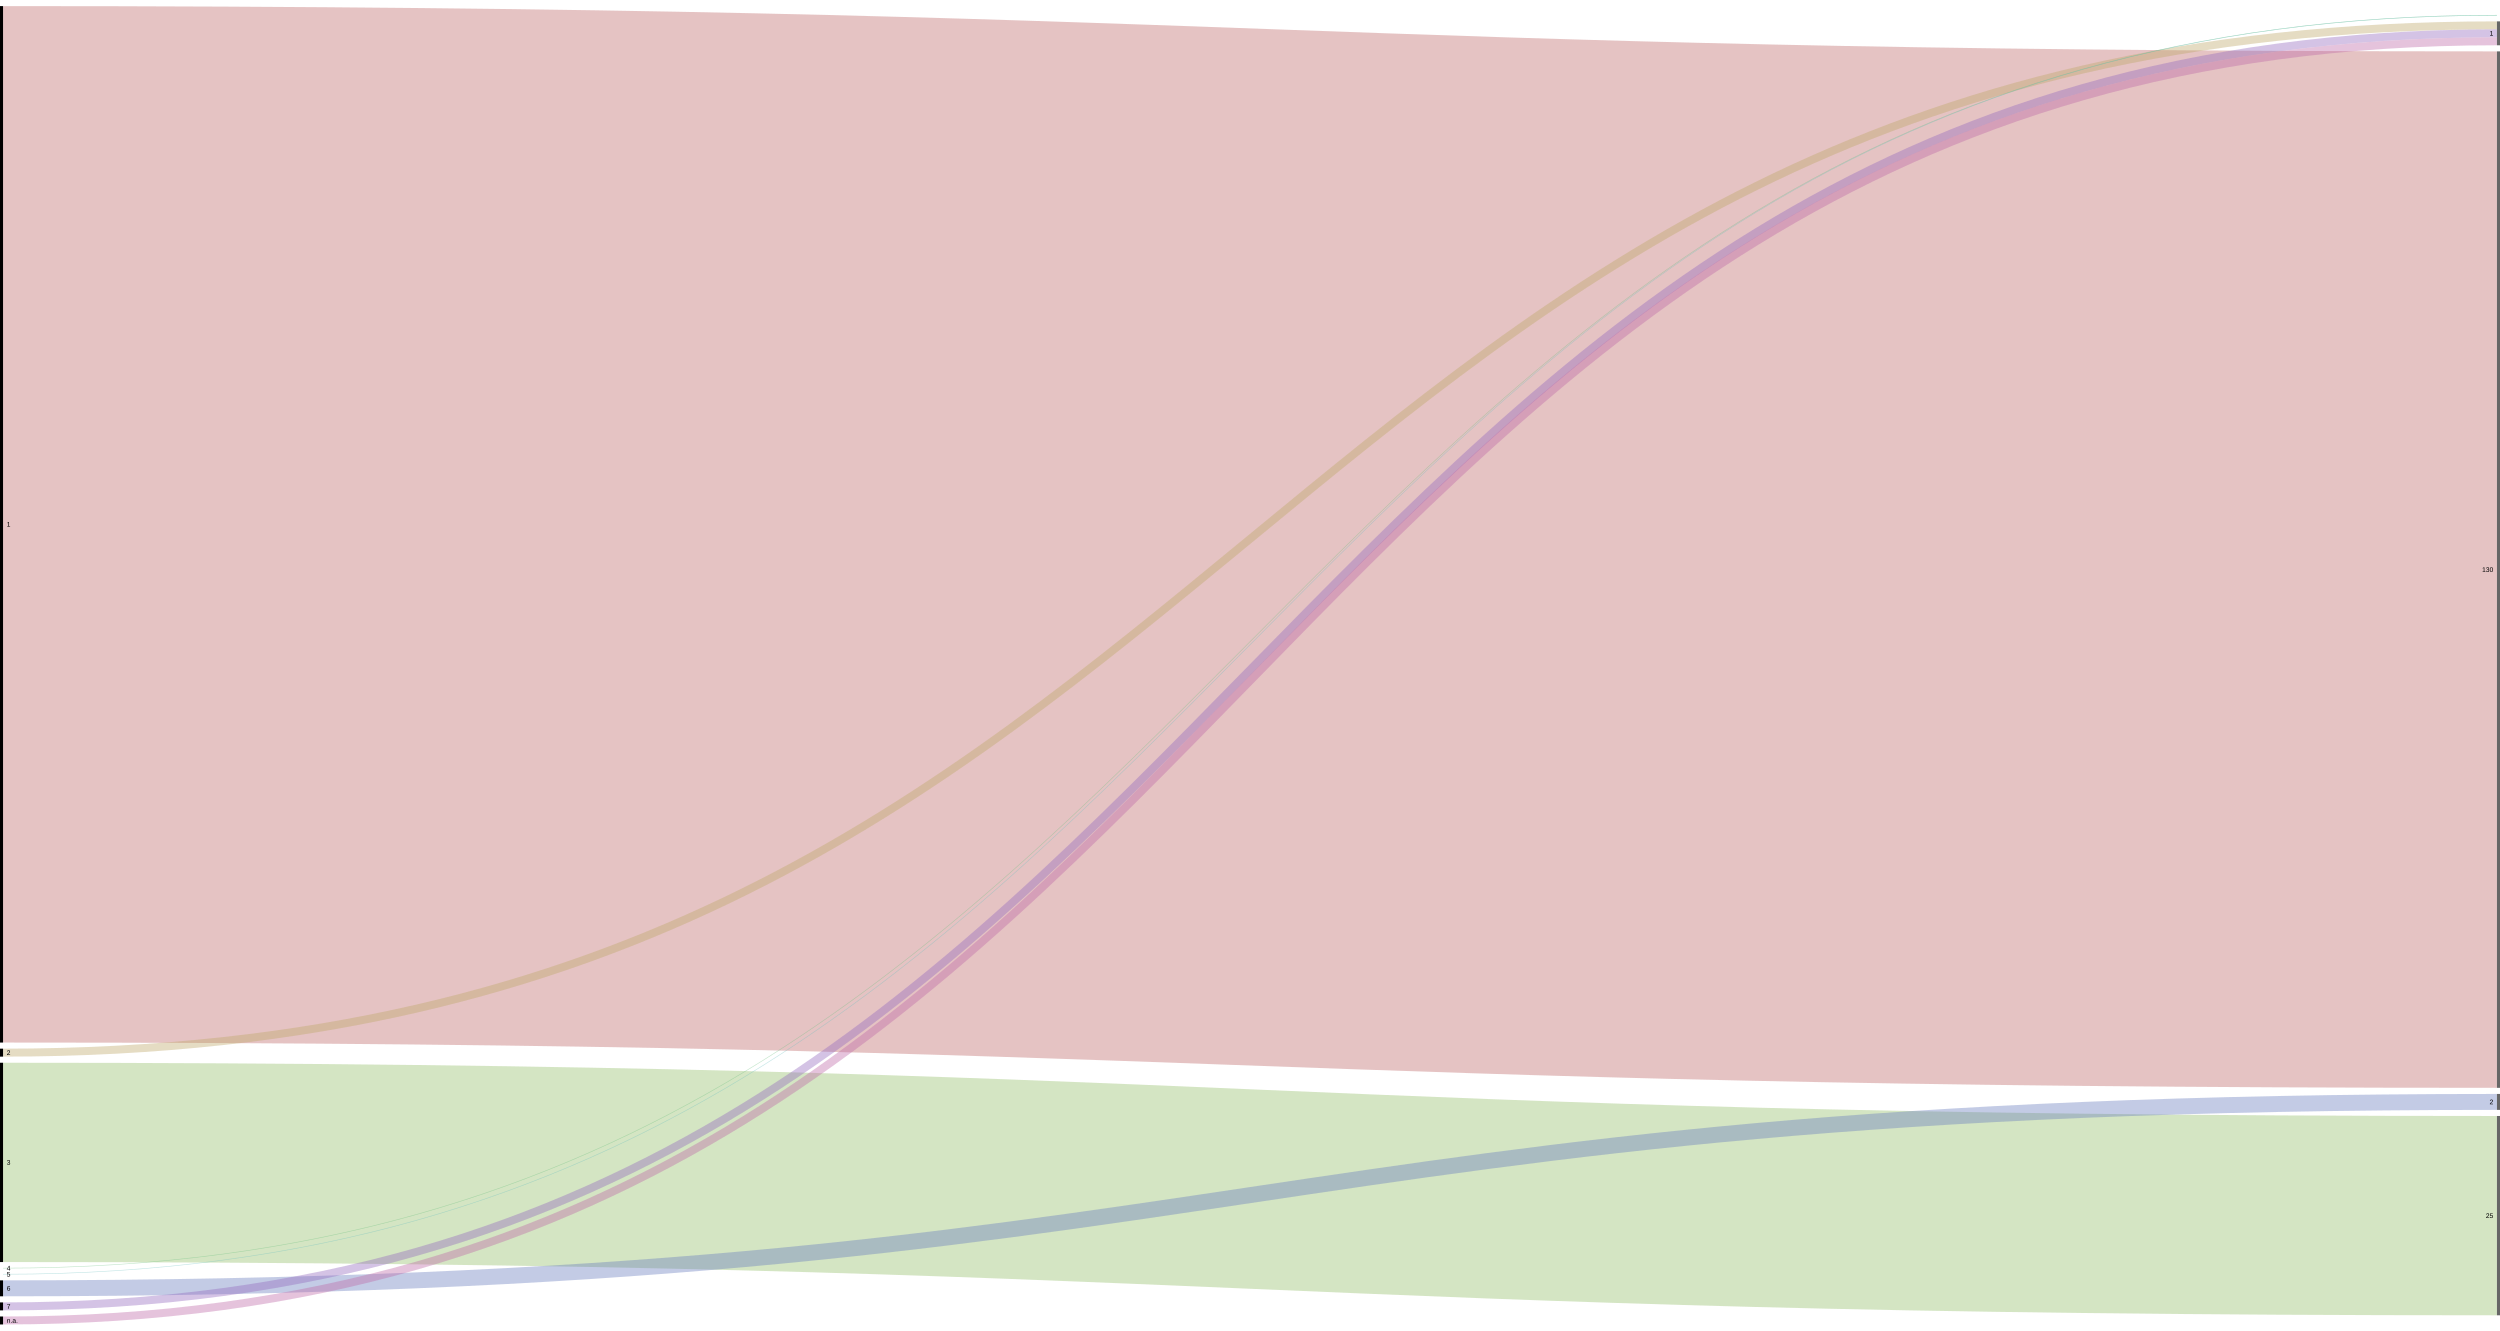
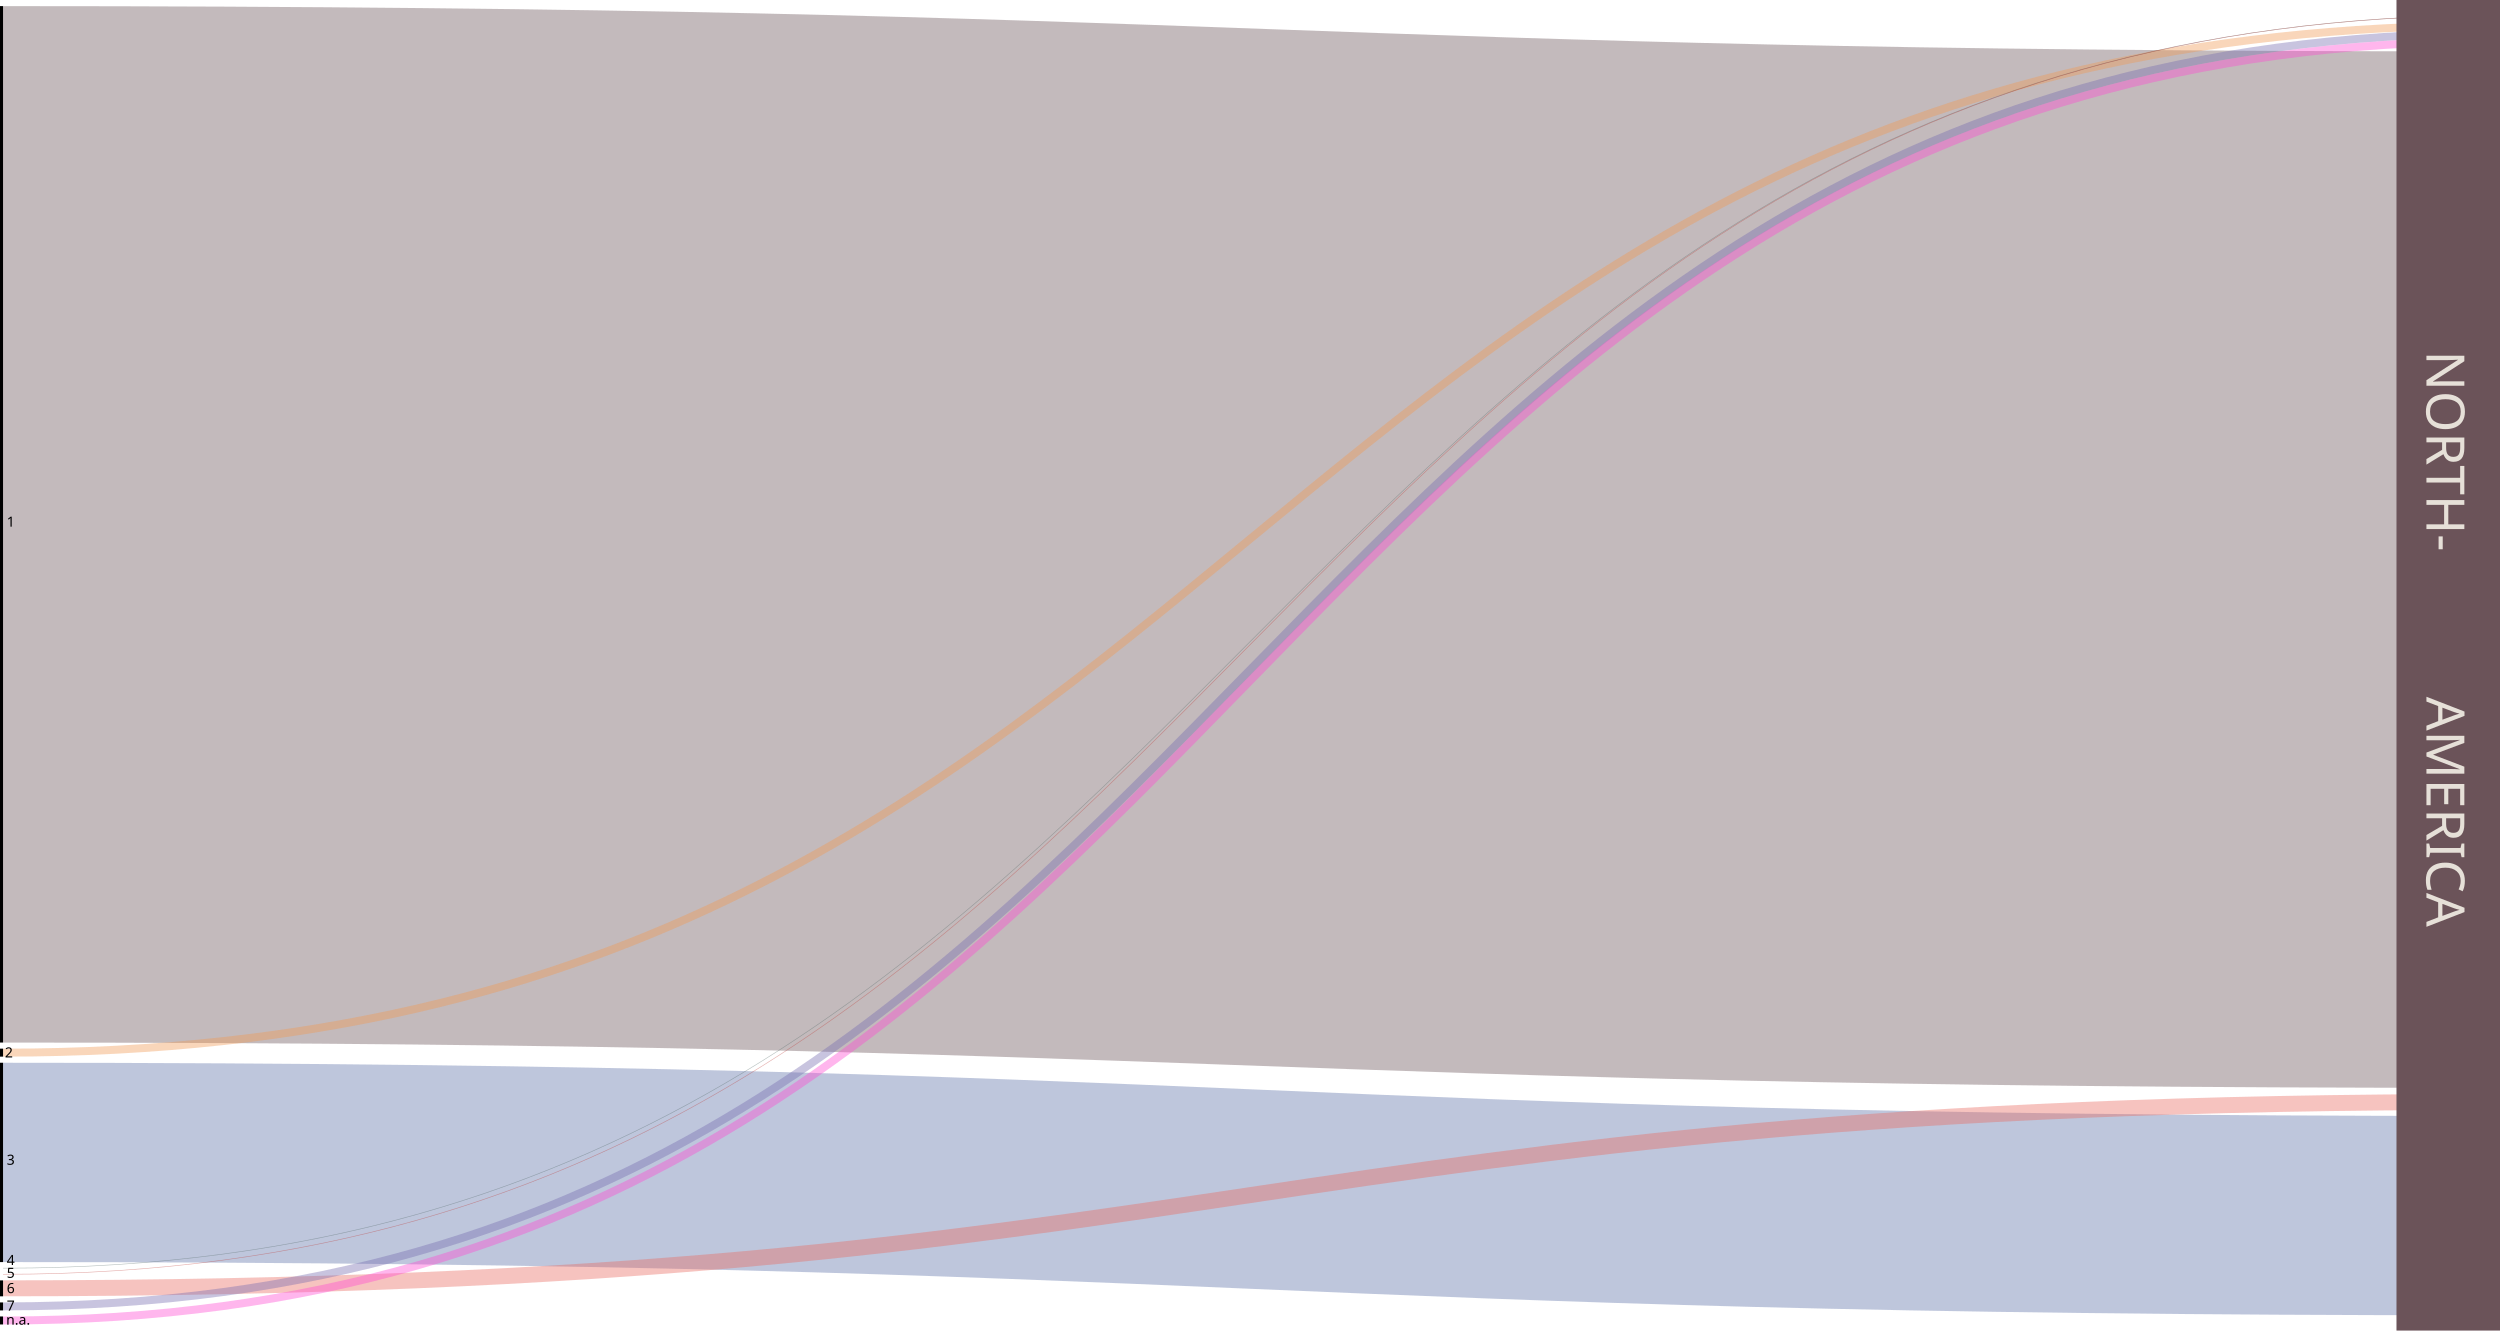
- <svg xmlns="http://www.w3.org/2000/svg" width="4096" height="2180" version="1.1">
-   <g transform="translate(0,10)">
-     <g>
-       <path class="link" d="M5,849.062C2048,849.062 2048,923.25 4091,923.25" style="stroke-width: 1698.12; fill: none; stroke: rgb(191, 105, 105); stroke-opacity: 0.4;" />
-       <path class="link" d="M5,1894.469C2048,1894.469 2048,1981.719 4091,1981.719" style="stroke-width: 326.562; fill: none; stroke: rgb(148, 191, 105); stroke-opacity: 0.4;" />
-       <path class="link" d="M5,2100.812C2048,2100.812 2048,1795.375 4091,1795.375" style="stroke-width: 26.125; fill: none; stroke: rgb(105, 126, 191); stroke-opacity: 0.4;" />
-       <path class="link" d="M5,1714.656C2048,1714.656 2048,31.531 4091,31.531" style="stroke-width: 13.062; fill: none; stroke: rgb(191, 169, 105); stroke-opacity: 0.4;" />
-       <path class="link" d="M5,2130.406C2048,2130.406 2048,44.594 4091,44.594" style="stroke-width: 13.062; fill: none; stroke: rgb(148, 105, 191); stroke-opacity: 0.4;" />
-       <path class="link" d="M5,2153.469C2048,2153.469 2048,57.656 4091,57.656" style="stroke-width: 13.062; fill: none; stroke: rgb(191, 105, 169); stroke-opacity: 0.4;" />
-       <path class="link" d="M5,2067.75C2048,2067.75 2048,15 4091,15" style="stroke-width: 1; fill: none; stroke: rgb(105, 191, 126); stroke-opacity: 0.4;" />
-       <path class="link" d="M5,2077.75C2048,2077.75 2048,15 4091,15" style="stroke-width: 1; fill: none; stroke: rgb(105, 191, 191); stroke-opacity: 0.4;" />
-     </g>
-     <g>
-       <g class="node" transform="translate(0,0)">
-         <rect height="1698.125" width="5" />
-         <text x="11" y="849.062" dy=".35em" text-anchor="start" style="font-size: 11px; font-family: Arial, Helvetica; pointer-events: none;">1</text>
-       </g>
-       <g class="node" transform="translate(0,1708.125)">
-         <rect height="13.062" width="5" />
-         <text x="11" y="6.531" dy=".35em" text-anchor="start" style="font-size: 11px; font-family: Arial, Helvetica; pointer-events: none;">2</text>
-       </g>
-       <g class="node" transform="translate(0,1731.188)">
-         <rect height="326.562" width="5" />
-         <text x="11" y="163.281" dy=".35em" text-anchor="start" style="font-size: 11px; font-family: Arial, Helvetica; pointer-events: none;">3</text>
-       </g>
-       <g class="node" transform="translate(0,2067.75)">
-         <rect height="0" width="5" />
-         <text x="11" y="0" dy=".35em" text-anchor="start" style="font-size: 11px; font-family: Arial, Helvetica; pointer-events: none;">4</text>
-       </g>
-       <g class="node" transform="translate(0,2077.75)">
-         <rect height="0" width="5" />
-         <text x="11" y="0" dy=".35em" text-anchor="start" style="font-size: 11px; font-family: Arial, Helvetica; pointer-events: none;">5</text>
-       </g>
-       <g class="node" transform="translate(0,2087.75)">
-         <rect height="26.125" width="5" />
-         <text x="11" y="13.062" dy=".35em" text-anchor="start" style="font-size: 11px; font-family: Arial, Helvetica; pointer-events: none;">6</text>
-       </g>
-       <g class="node" transform="translate(0,2123.875)">
-         <rect height="13.062" width="5" />
-         <text x="11" y="6.531" dy=".35em" text-anchor="start" style="font-size: 11px; font-family: Arial, Helvetica; pointer-events: none;">7</text>
-       </g>
-       <g class="node" transform="translate(0,2146.938)">
-         <rect height="13.062" width="5" />
-         <text x="11" y="6.531" dy=".35em" text-anchor="start" style="font-size: 11px; font-family: Arial, Helvetica; pointer-events: none;">n.a.</text>
-       </g>
-       <g class="node" transform="translate(4091,15)">
-         <rect height="0" width="5" style="fill: rgb(102, 102, 102);" />
-         <text x="-6" y="0" dy=".35em" text-anchor="end" style="font-size: 11px; font-family: Arial, Helvetica; pointer-events: none;" />
-       </g>
-       <g class="node" transform="translate(4091,25)">
-         <rect height="39.188" width="5" style="fill: rgb(102, 102, 102);" />
-         <text x="-6" y="19.594" dy=".35em" text-anchor="end" style="font-size: 11px; font-family: Arial, Helvetica; pointer-events: none;">1</text>
-       </g>
-       <g class="node" transform="translate(4091,74.1875)">
-         <rect height="1698.125" width="5" style="fill: rgb(102, 102, 102);" />
-         <text x="-6" y="849.062" dy=".35em" text-anchor="end" style="font-size: 11px; font-family: Arial, Helvetica; pointer-events: none;">130</text>
-       </g>
-       <g class="node" transform="translate(4091,1782.312)">
-         <rect height="26.125" width="5" style="fill: rgb(102, 102, 102);" />
-         <text x="-6" y="13.062" dy=".35em" text-anchor="end" style="font-size: 11px; font-family: Arial, Helvetica; pointer-events: none;">2</text>
-       </g>
-       <g class="node" transform="translate(4091,1818.438)">
-         <rect height="326.562" width="5" style="fill: rgb(102, 102, 102);" />
-         <text x="-6" y="163.281" dy=".35em" text-anchor="end" style="font-size: 11px; font-family: Arial, Helvetica; pointer-events: none;">25</text>
-       </g>
-     </g>
-   </g>
+ <svg xmlns="http://www.w3.org/2000/svg" version="1.1" id="Calque_1" x="0px" y="0px" viewBox="0 0 4096 2180" style="enable-background:new 0 0 4096 2180;" xml:space="preserve">
+   <style type="text/css">
+ 	.st0{fill:none;stroke:#6B5359;stroke-width:1698.12;stroke-opacity:0.4;}
+ 	.st1{fill:none;stroke:#5D71A8;stroke-width:326.562;stroke-opacity:0.4;}
+ 	.st2{fill:none;stroke:#EA6A61;stroke-width:26.125;stroke-opacity:0.4;}
+ 	.st3{fill:none;stroke:#F19854;stroke-width:13.062;stroke-opacity:0.4;}
+ 	.st4{fill:none;stroke:#766DAF;stroke-width:13.062;stroke-opacity:0.4;}
+ 	.st5{fill:none;stroke:#FF4AD2;stroke-width:13.062;stroke-opacity:0.4;}
+ 	.st6{fill:none;stroke:#4E6562;stroke-opacity:0.4;}
+ 	.st7{fill:none;stroke:#BC3631;stroke-opacity:0.4;}
+ 	.st8{font-family:'OpenSans-Bold';}
+ 	.st9{font-size:23px;}
+ 	.st10{fill:#666666;}
+ 	.st11{fill:#6B5359;}
+ 	.st12{fill:none;}
+ 	.st13{writing-mode:tb;}
+ 	.st14{fill:#E6E0D8;}
+ 	.st15{font-size:87px;glyph-orientation-vertical:0;}
+ 	.st16{font-size:87px;glyph-orientation-vertical:1;}
+ </style>
+   <path class="st0" d="M5,859.1c2043,0,2043,74.2,4086,74.2">
+ </path>
+   <path class="st1" d="M5,1904.5c2043,0,2043,87.2,4086,87.2">
+ </path>
+   <path class="st2" d="M5,2110.8c2043,0,2043-305.4,4086-305.4">
+ </path>
+   <path class="st3" d="M5,1724.7c2043,0,2043-1683.1,4086-1683.1">
+ </path>
+   <path class="st4" d="M5,2140.4c2043,0,2043-2085.8,4086-2085.8">
+ </path>
+   <path class="st5" d="M5,2163.5c2043,0,2043-2095.8,4086-2095.8">
+ </path>
+   <path class="st6" d="M5,2077.8C2048,2077.8,2048,25,4091,25">
+ </path>
+   <path class="st7" d="M5,2087.8C2048,2087.8,2048,25,4091,25">
+ </path>
+   <rect y="10" width="5" height="1698.1">
+ </rect>
+   <text transform="matrix(1 0 0 1 11 862.9125)" class="st8 st9">1</text>
+   <rect y="1718.1" width="5" height="13.1">
+ </rect>
+   <text transform="matrix(1 0 0 1 8 1732.506)" class="st8 st9">2</text>
+   <rect y="1741.2" width="5" height="326.6">
+ </rect>
+   <text transform="matrix(1 0 0 1 11 1908.319)" class="st8 st9">3</text>
+   <polygon points="0,2077.8 5,2077.8 5,2077.8 ">
+ </polygon>
+   <text transform="matrix(1 0 0 1 11 2072.6)" class="st8 st9">4</text>
+   <polygon points="0,2087.8 5,2087.8 5,2087.8 ">
+ </polygon>
+   <text transform="matrix(1 0 0 1 11 2093.6)" class="st8 st9">5</text>
+   <rect y="2097.8" width="5" height="26.1">
+ </rect>
+   <text transform="matrix(1 0 0 1 11 2118.663)" class="st8 st9">6</text>
+   <rect y="2133.9" width="5" height="13.1">
+ </rect>
+   <text transform="matrix(1 0 0 1 11 2147.256)" class="st8 st9">7</text>
+   <rect y="2156.9" width="5" height="13.1">
+ </rect>
+   <text transform="matrix(1 0 0 1 10 2170.319)" class="st8 st9">n.a.</text>
+   <polygon class="st10" points="4091,25 4096,25 4096,25 ">
+ </polygon>
+   <rect x="4091" y="35" class="st10" width="5" height="39.2">
+ </rect>
+   <text transform="matrix(1 0 0 1 4078.882 58.4437)" class="st8 st9">1</text>
+   <rect x="4091" y="84.2" class="st10" width="5" height="1698.1">
+ </rect>
+   <text transform="matrix(1 0 0 1 4066.647 937.1)" class="st8 st9">130</text>
+   <rect x="4091" y="1792.3" class="st10" width="5" height="26.1">
+ </rect>
+   <text transform="matrix(1 0 0 1 4078.882 1809.225)" class="st8 st9">2</text>
+   <rect x="4091" y="1828.4" class="st10" width="5" height="326.6">
+ </rect>
+   <text transform="matrix(1 0 0 1 4072.765 1995.569)" class="st8 st9">25</text>
+   <rect x="3926.4" class="st11" width="169.6" height="2180" />
+   <rect x="3978.1" y="574.4" class="st12" width="66.2" height="1208" />
+   <text transform="matrix(1 0 0 1 4009.217 574.3502)" class="st13">
+     <tspan x="0" y="0" class="st14 st8 st15">NORTH-</tspan>
+     <tspan x="0" y="522" class="st14 st8 st16">  </tspan>
+     <tspan x="0" y="567.2" class="st14 st8 st15">AMERICA</tspan>
+   </text>
</svg>
